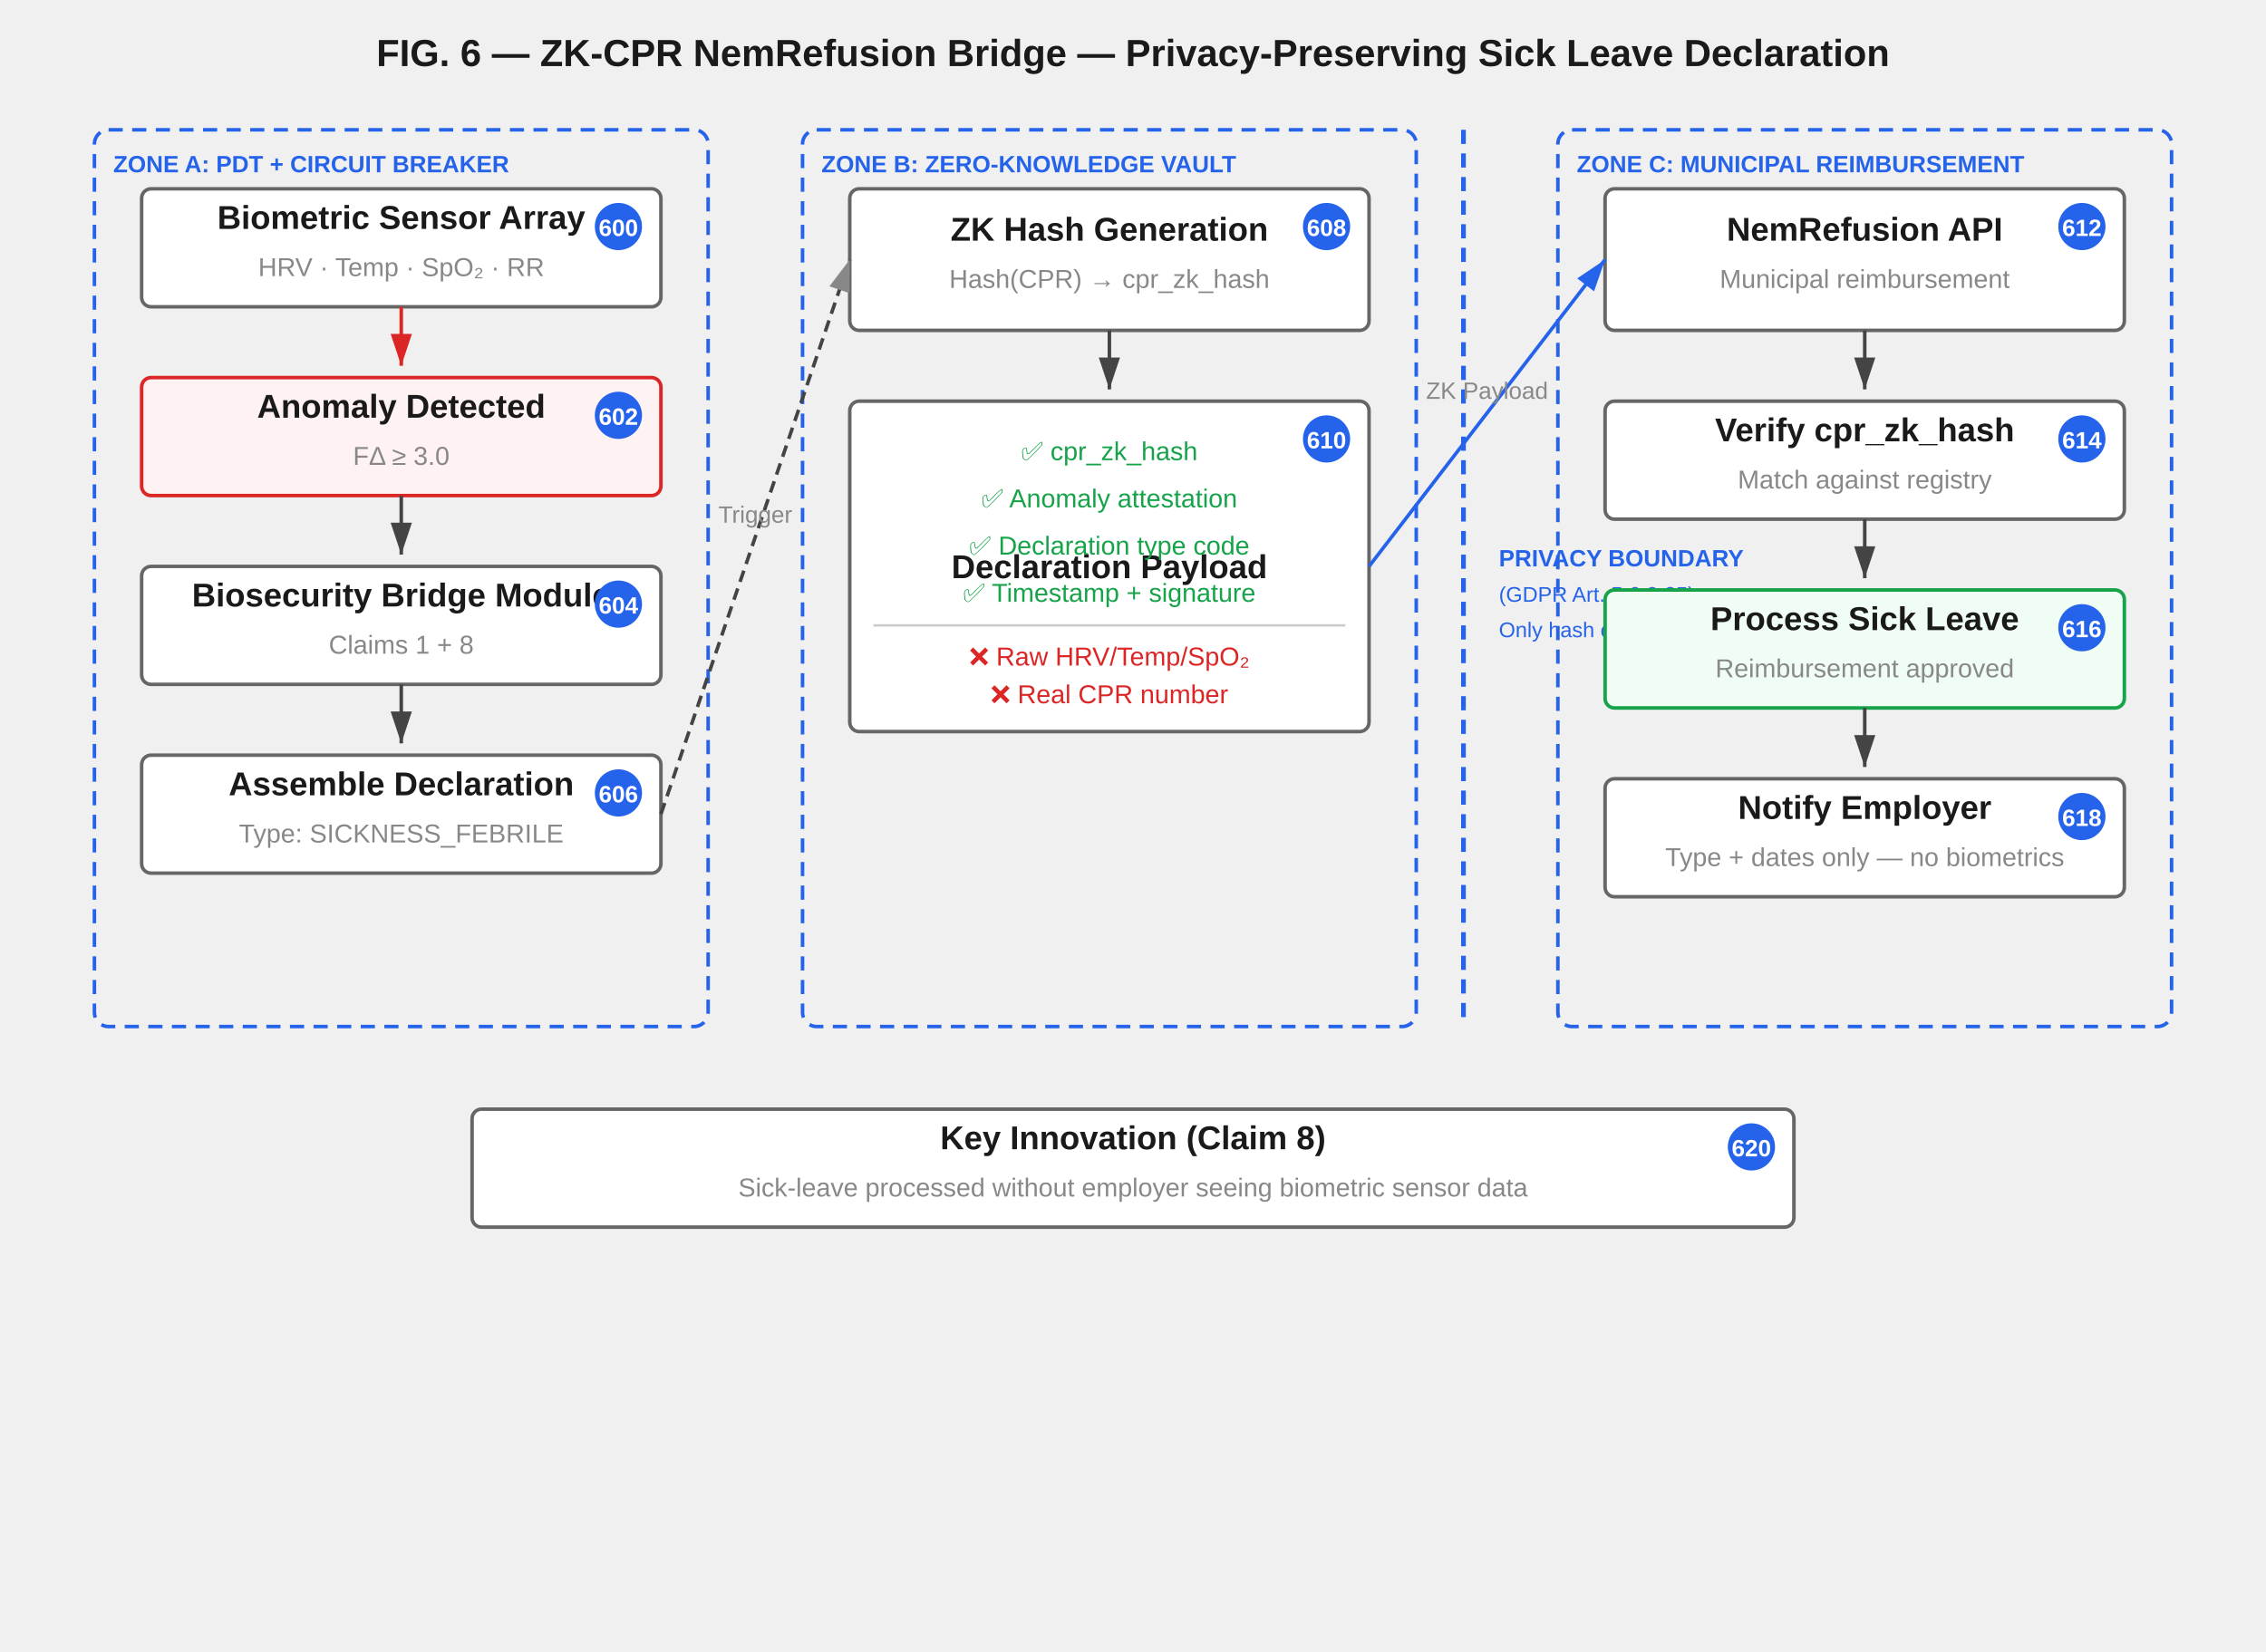
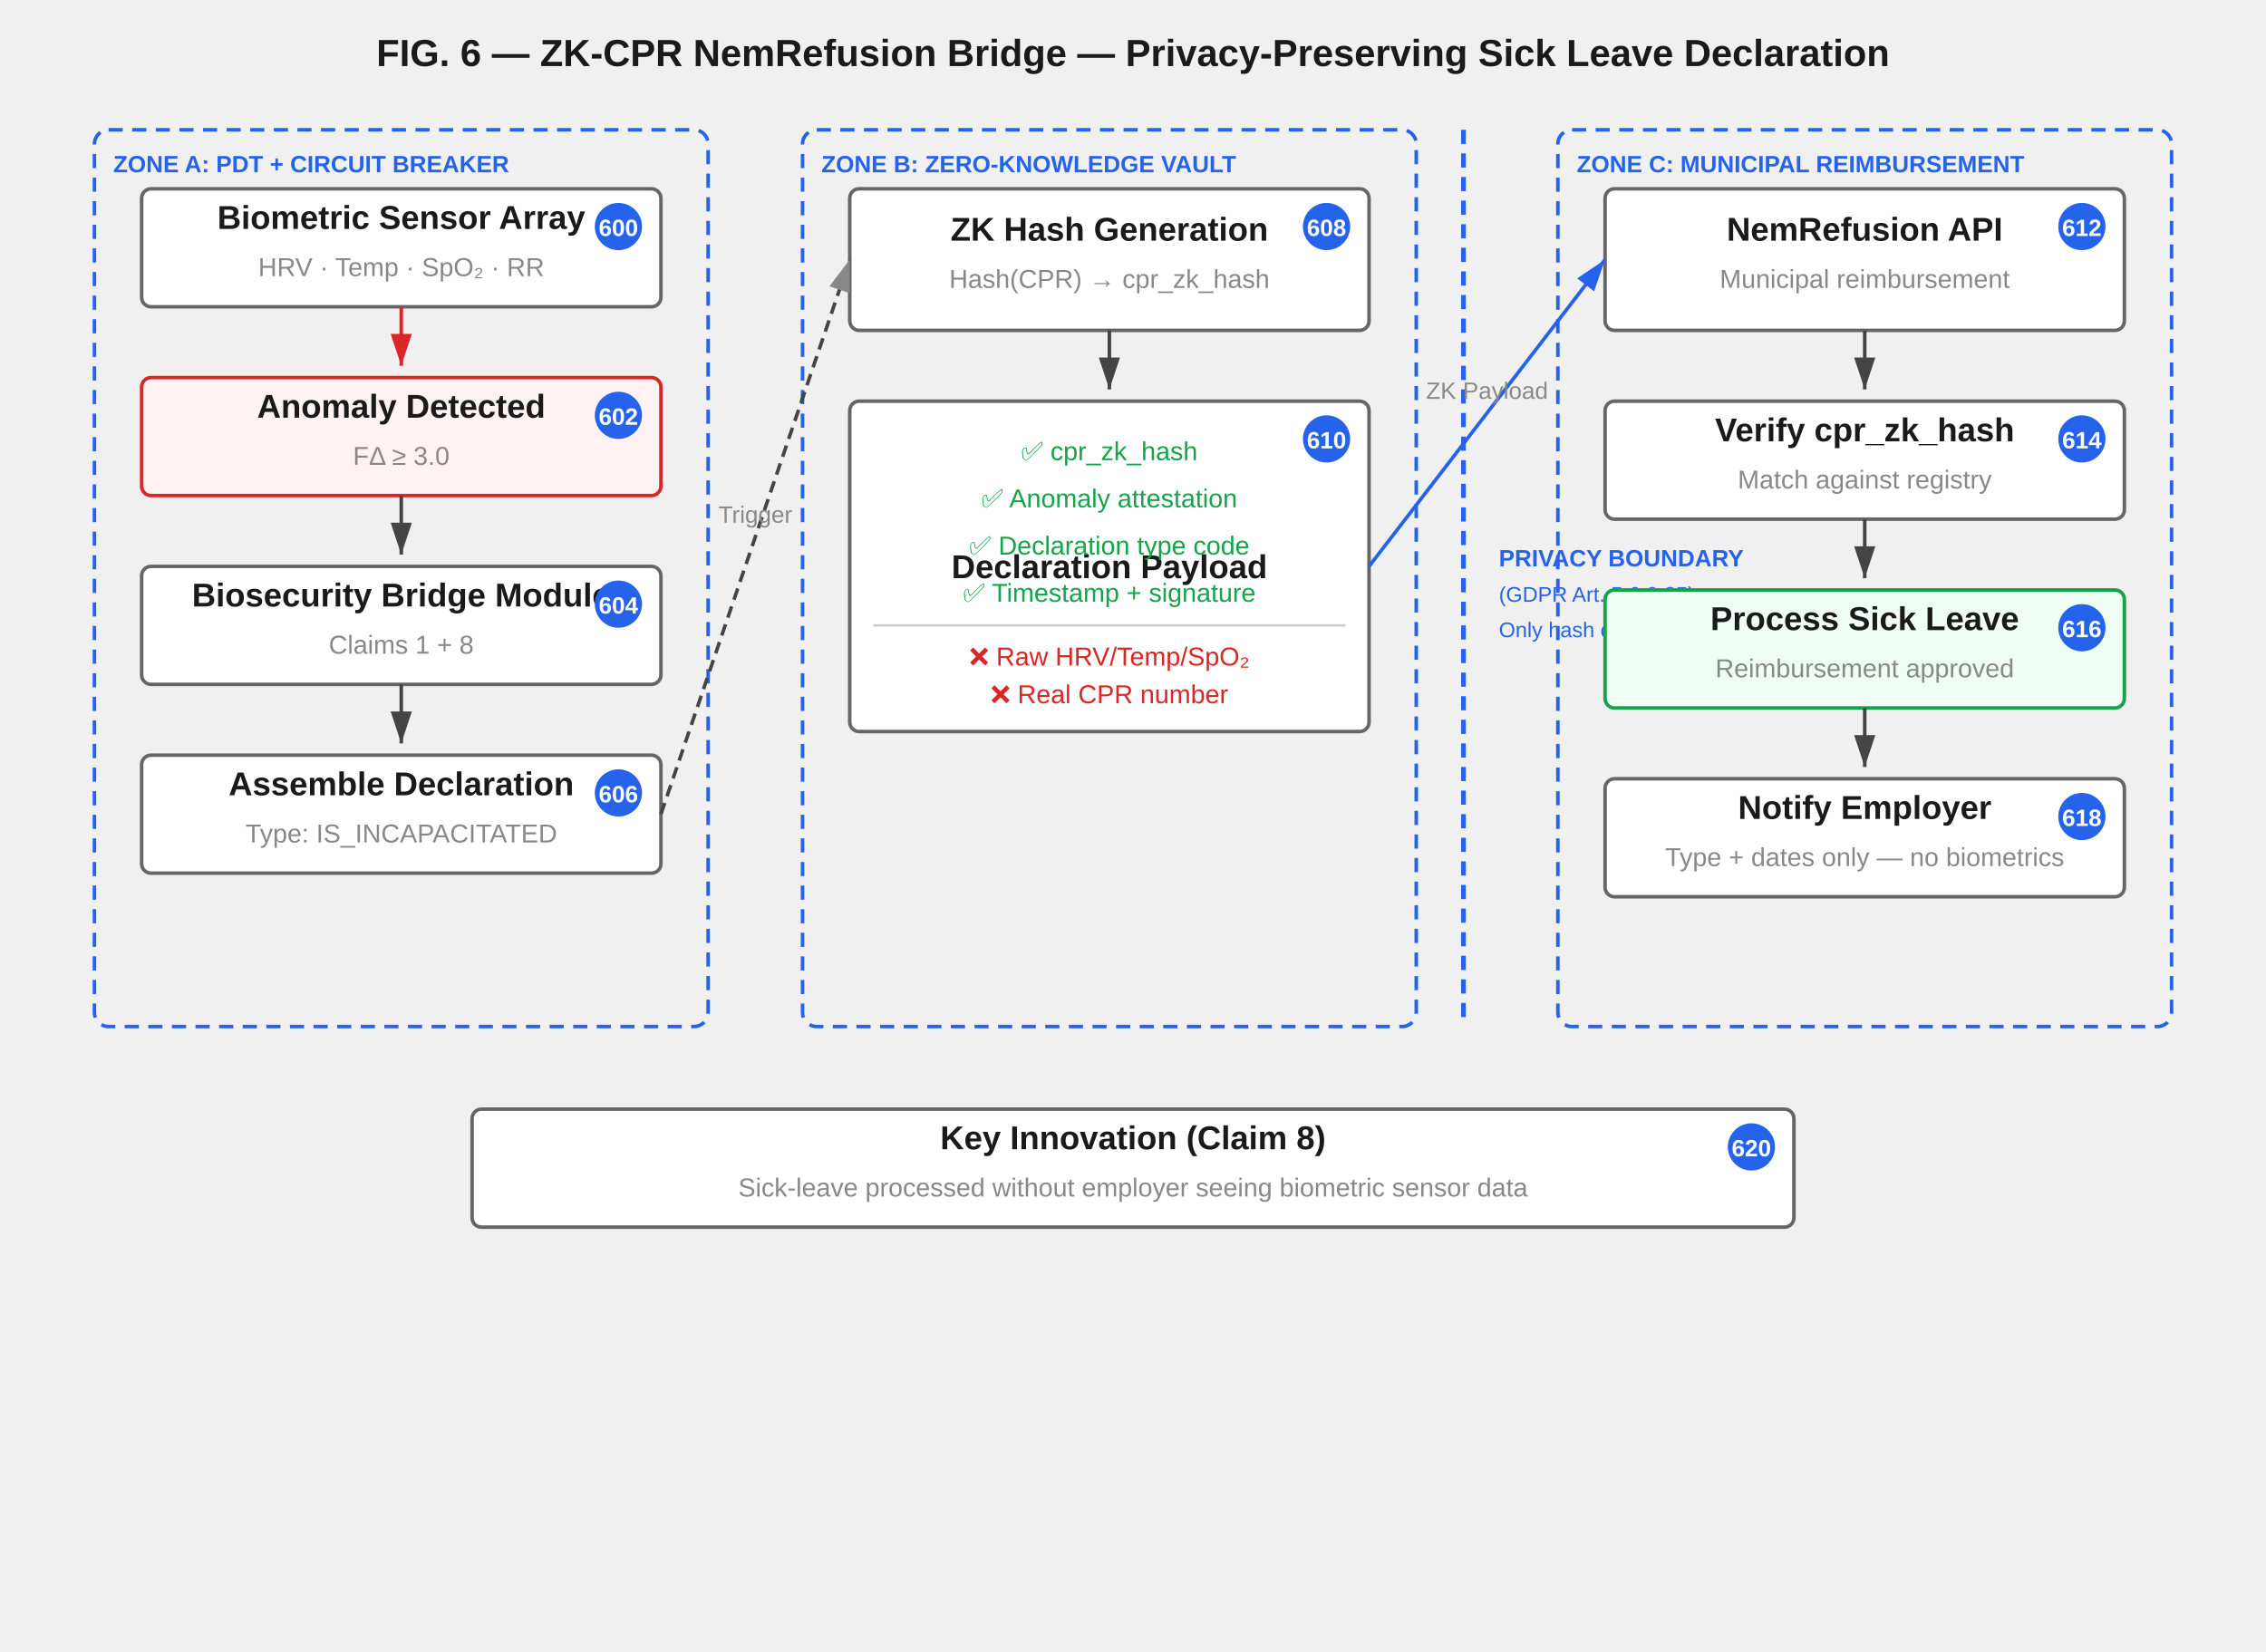
<svg xmlns="http://www.w3.org/2000/svg" viewBox="0 0 960 700" width="960" height="700" font-family="Arial, Helvetica, sans-serif">
  <defs>
    <marker id="arrow" markerWidth="10" markerHeight="10" refX="9" refY="3" orient="auto" markerUnits="strokeWidth">
      <path d="M0,0 L9,3 L0,6 Z" fill="#444444" />
    </marker>
    <marker id="arrow-accent" markerWidth="10" markerHeight="10" refX="9" refY="3" orient="auto" markerUnits="strokeWidth">
      <path d="M0,0 L9,3 L0,6 Z" fill="#2563eb" />
    </marker>
    <marker id="arrow-red" markerWidth="10" markerHeight="10" refX="9" refY="3" orient="auto" markerUnits="strokeWidth">
      <path d="M0,0 L9,3 L0,6 Z" fill="#dc2626" />
    </marker>
    <marker id="arrow-dashed" markerWidth="10" markerHeight="10" refX="9" refY="3" orient="auto" markerUnits="strokeWidth">
      <path d="M0,0 L9,3 L0,6 Z" fill="#888888" />
    </marker>
  </defs>
  <text x="480" y="28" text-anchor="middle" font-size="16" font-weight="700" fill="#1a1a1a">FIG. 6 — ZK-CPR NemRefusion Bridge — Privacy-Preserving Sick Leave Declaration</text>
  <rect x="40" y="55" width="260" height="380" rx="6" ry="6" fill="none" stroke="#2563eb" stroke-width="1.5" stroke-dasharray="6,4" />
  <text x="48" y="73" font-size="10" font-weight="600" fill="#2563eb">ZONE A: PDT + CIRCUIT BREAKER</text>
  <rect x="60" y="80" width="220" height="50" rx="4" ry="4" fill="#ffffff" stroke="#666666" stroke-width="1.5" />
  <text x="170.0" y="97.0" text-anchor="middle" font-size="14" font-weight="600" fill="#1a1a1a">Biometric Sensor Array</text>
  <text x="170.0" y="117.0" text-anchor="middle" font-size="11" fill="#888888">HRV · Temp · SpO₂ · RR</text>
  <g>
    <circle cx="262" cy="96" r="10" fill="#2563eb" stroke="none" />
    <text x="262" y="100" text-anchor="middle" font-size="10" font-weight="700" fill="#ffffff">600</text>
  </g>
  <line x1="170" y1="130" x2="170" y2="155" stroke="#dc2626" stroke-width="1.5" marker-end="url(#arrow-red)" />
  <rect x="60" y="160" width="220" height="50" rx="4" ry="4" fill="#fef2f2" stroke="#dc2626" stroke-width="1.5" />
  <text x="170.0" y="177.0" text-anchor="middle" font-size="14" font-weight="600" fill="#1a1a1a">Anomaly Detected</text>
  <text x="170.0" y="197.0" text-anchor="middle" font-size="11" fill="#888888">FΔ ≥ 3.0</text>
  <g>
    <circle cx="262" cy="176" r="10" fill="#2563eb" stroke="none" />
    <text x="262" y="180" text-anchor="middle" font-size="10" font-weight="700" fill="#ffffff">602</text>
  </g>
  <line x1="170" y1="210" x2="170" y2="235" stroke="#444444" stroke-width="1.5" marker-end="url(#arrow)" />
  <rect x="60" y="240" width="220" height="50" rx="4" ry="4" fill="#ffffff" stroke="#666666" stroke-width="1.5" />
  <text x="170.0" y="257.0" text-anchor="middle" font-size="14" font-weight="600" fill="#1a1a1a">Biosecurity Bridge Module</text>
  <text x="170.0" y="277.0" text-anchor="middle" font-size="11" fill="#888888">Claims 1 + 8</text>
  <g>
    <circle cx="262" cy="256" r="10" fill="#2563eb" stroke="none" />
    <text x="262" y="260" text-anchor="middle" font-size="10" font-weight="700" fill="#ffffff">604</text>
  </g>
  <line x1="170" y1="290" x2="170" y2="315" stroke="#444444" stroke-width="1.5" marker-end="url(#arrow)" />
  <rect x="60" y="320" width="220" height="50" rx="4" ry="4" fill="#ffffff" stroke="#666666" stroke-width="1.5" />
  <text x="170.0" y="337.0" text-anchor="middle" font-size="14" font-weight="600" fill="#1a1a1a">Assemble Declaration</text>
-   <text x="170.0" y="357.0" text-anchor="middle" font-size="11" fill="#888888">Type: SICKNESS_FEBRILE</text>
+   <text x="170.0" y="357.0" text-anchor="middle" font-size="11" fill="#888888">Type: IS_INCAPACITATED</text>
  <g>
    <circle cx="262" cy="336" r="10" fill="#2563eb" stroke="none" />
    <text x="262" y="340" text-anchor="middle" font-size="10" font-weight="700" fill="#ffffff">606</text>
  </g>
  <rect x="340" y="55" width="260" height="380" rx="6" ry="6" fill="none" stroke="#2563eb" stroke-width="1.5" stroke-dasharray="6,4" />
  <text x="348" y="73" font-size="10" font-weight="600" fill="#2563eb">ZONE B: ZERO-KNOWLEDGE VAULT</text>
  <rect x="360" y="80" width="220" height="60" rx="4" ry="4" fill="#ffffff" stroke="#666666" stroke-width="1.5" />
  <text x="470.0" y="102.0" text-anchor="middle" font-size="14" font-weight="600" fill="#1a1a1a">ZK Hash Generation</text>
  <text x="470.0" y="122.0" text-anchor="middle" font-size="11" fill="#888888">Hash(CPR) → cpr_zk_hash</text>
  <g>
    <circle cx="562" cy="96" r="10" fill="#2563eb" stroke="none" />
    <text x="562" y="100" text-anchor="middle" font-size="10" font-weight="700" fill="#ffffff">608</text>
  </g>
  <line x1="470" y1="140" x2="470" y2="165" stroke="#444444" stroke-width="1.5" marker-end="url(#arrow)" />
  <rect x="360" y="170" width="220" height="140" rx="4" ry="4" fill="#ffffff" stroke="#666666" stroke-width="1.5" />
  <text x="470.0" y="245.0" text-anchor="middle" font-size="14" font-weight="600" fill="#1a1a1a">Declaration Payload</text>
  <g>
    <circle cx="562" cy="186" r="10" fill="#2563eb" stroke="none" />
    <text x="562" y="190" text-anchor="middle" font-size="10" font-weight="700" fill="#ffffff">610</text>
  </g>
  <text x="470" y="195" text-anchor="middle" font-size="11" font-weight="400" fill="#16a34a">✅ cpr_zk_hash</text>
  <text x="470" y="215" text-anchor="middle" font-size="11" font-weight="400" fill="#16a34a">✅ Anomaly attestation</text>
  <text x="470" y="235" text-anchor="middle" font-size="11" font-weight="400" fill="#16a34a">✅ Declaration type code</text>
  <text x="470" y="255" text-anchor="middle" font-size="11" font-weight="400" fill="#16a34a">✅ Timestamp + signature</text>
  <line x1="370" y1="265" x2="570" y2="265" stroke="#cccccc" stroke-width="1" />
  <text x="470" y="282" text-anchor="middle" font-size="11" font-weight="400" fill="#dc2626">❌ Raw HRV/Temp/SpO₂</text>
  <text x="470" y="298" text-anchor="middle" font-size="11" font-weight="400" fill="#dc2626">❌ Real CPR number</text>
  <line x1="620" y1="55" x2="620" y2="435" stroke="#2563eb" stroke-width="2" stroke-dasharray="6,4" />
  <text x="635" y="240" text-anchor="start" font-size="10" font-weight="700" fill="#2563eb">PRIVACY BOUNDARY</text>
  <text x="635" y="255" text-anchor="start" font-size="9" font-weight="400" fill="#2563eb">(GDPR Art. 5,6,9,25)</text>
  <text x="635" y="270" text-anchor="start" font-size="9" font-weight="400" fill="#2563eb">Only hash crosses</text>
  <rect x="660" y="55" width="260" height="380" rx="6" ry="6" fill="none" stroke="#2563eb" stroke-width="1.5" stroke-dasharray="6,4" />
  <text x="668" y="73" font-size="10" font-weight="600" fill="#2563eb">ZONE C: MUNICIPAL REIMBURSEMENT</text>
  <rect x="680" y="80" width="220" height="60" rx="4" ry="4" fill="#ffffff" stroke="#666666" stroke-width="1.5" />
  <text x="790.0" y="102.0" text-anchor="middle" font-size="14" font-weight="600" fill="#1a1a1a">NemRefusion API</text>
  <text x="790.0" y="122.0" text-anchor="middle" font-size="11" fill="#888888">Municipal reimbursement</text>
  <g>
    <circle cx="882" cy="96" r="10" fill="#2563eb" stroke="none" />
    <text x="882" y="100" text-anchor="middle" font-size="10" font-weight="700" fill="#ffffff">612</text>
  </g>
  <line x1="790" y1="140" x2="790" y2="165" stroke="#444444" stroke-width="1.5" marker-end="url(#arrow)" />
  <rect x="680" y="170" width="220" height="50" rx="4" ry="4" fill="#ffffff" stroke="#666666" stroke-width="1.5" />
  <text x="790.0" y="187.0" text-anchor="middle" font-size="14" font-weight="600" fill="#1a1a1a">Verify cpr_zk_hash</text>
  <text x="790.0" y="207.0" text-anchor="middle" font-size="11" fill="#888888">Match against registry</text>
  <g>
    <circle cx="882" cy="186" r="10" fill="#2563eb" stroke="none" />
    <text x="882" y="190" text-anchor="middle" font-size="10" font-weight="700" fill="#ffffff">614</text>
  </g>
  <line x1="790" y1="220" x2="790" y2="245" stroke="#444444" stroke-width="1.5" marker-end="url(#arrow)" />
  <rect x="680" y="250" width="220" height="50" rx="4" ry="4" fill="#f0fdf4" stroke="#16a34a" stroke-width="1.5" />
  <text x="790.0" y="267.0" text-anchor="middle" font-size="14" font-weight="600" fill="#1a1a1a">Process Sick Leave</text>
  <text x="790.0" y="287.0" text-anchor="middle" font-size="11" fill="#888888">Reimbursement approved</text>
  <g>
    <circle cx="882" cy="266" r="10" fill="#2563eb" stroke="none" />
    <text x="882" y="270" text-anchor="middle" font-size="10" font-weight="700" fill="#ffffff">616</text>
  </g>
  <line x1="790" y1="300" x2="790" y2="325" stroke="#444444" stroke-width="1.5" marker-end="url(#arrow)" />
  <rect x="680" y="330" width="220" height="50" rx="4" ry="4" fill="#ffffff" stroke="#666666" stroke-width="1.5" />
  <text x="790.0" y="347.0" text-anchor="middle" font-size="14" font-weight="600" fill="#1a1a1a">Notify Employer</text>
  <text x="790.0" y="367.0" text-anchor="middle" font-size="11" fill="#888888">Type + dates only — no biometrics</text>
  <g>
    <circle cx="882" cy="346" r="10" fill="#2563eb" stroke="none" />
    <text x="882" y="350" text-anchor="middle" font-size="10" font-weight="700" fill="#ffffff">618</text>
  </g>
  <line x1="280" y1="345" x2="360" y2="110" stroke="#444444" stroke-width="1.5" stroke-dasharray="5,3" marker-end="url(#arrow-dashed)" />
  <text x="320.0" y="221.5" text-anchor="middle" font-size="10" fill="#888888">Trigger</text>
  <line x1="580" y1="240" x2="680" y2="110" stroke="#2563eb" stroke-width="1.5" marker-end="url(#arrow-accent)" />
  <text x="630.0" y="169.0" text-anchor="middle" font-size="10" fill="#888888">ZK Payload</text>
  <rect x="200" y="470" width="560" height="50" rx="4" ry="4" fill="#ffffff" stroke="#666666" stroke-width="1.5" />
  <text x="480.0" y="487.0" text-anchor="middle" font-size="14" font-weight="600" fill="#1a1a1a">Key Innovation (Claim 8)</text>
  <text x="480.0" y="507.0" text-anchor="middle" font-size="11" fill="#888888">Sick-leave processed without employer seeing biometric sensor data</text>
  <g>
    <circle cx="742" cy="486" r="10" fill="#2563eb" stroke="none" />
    <text x="742" y="490" text-anchor="middle" font-size="10" font-weight="700" fill="#ffffff">620</text>
  </g>
</svg>
